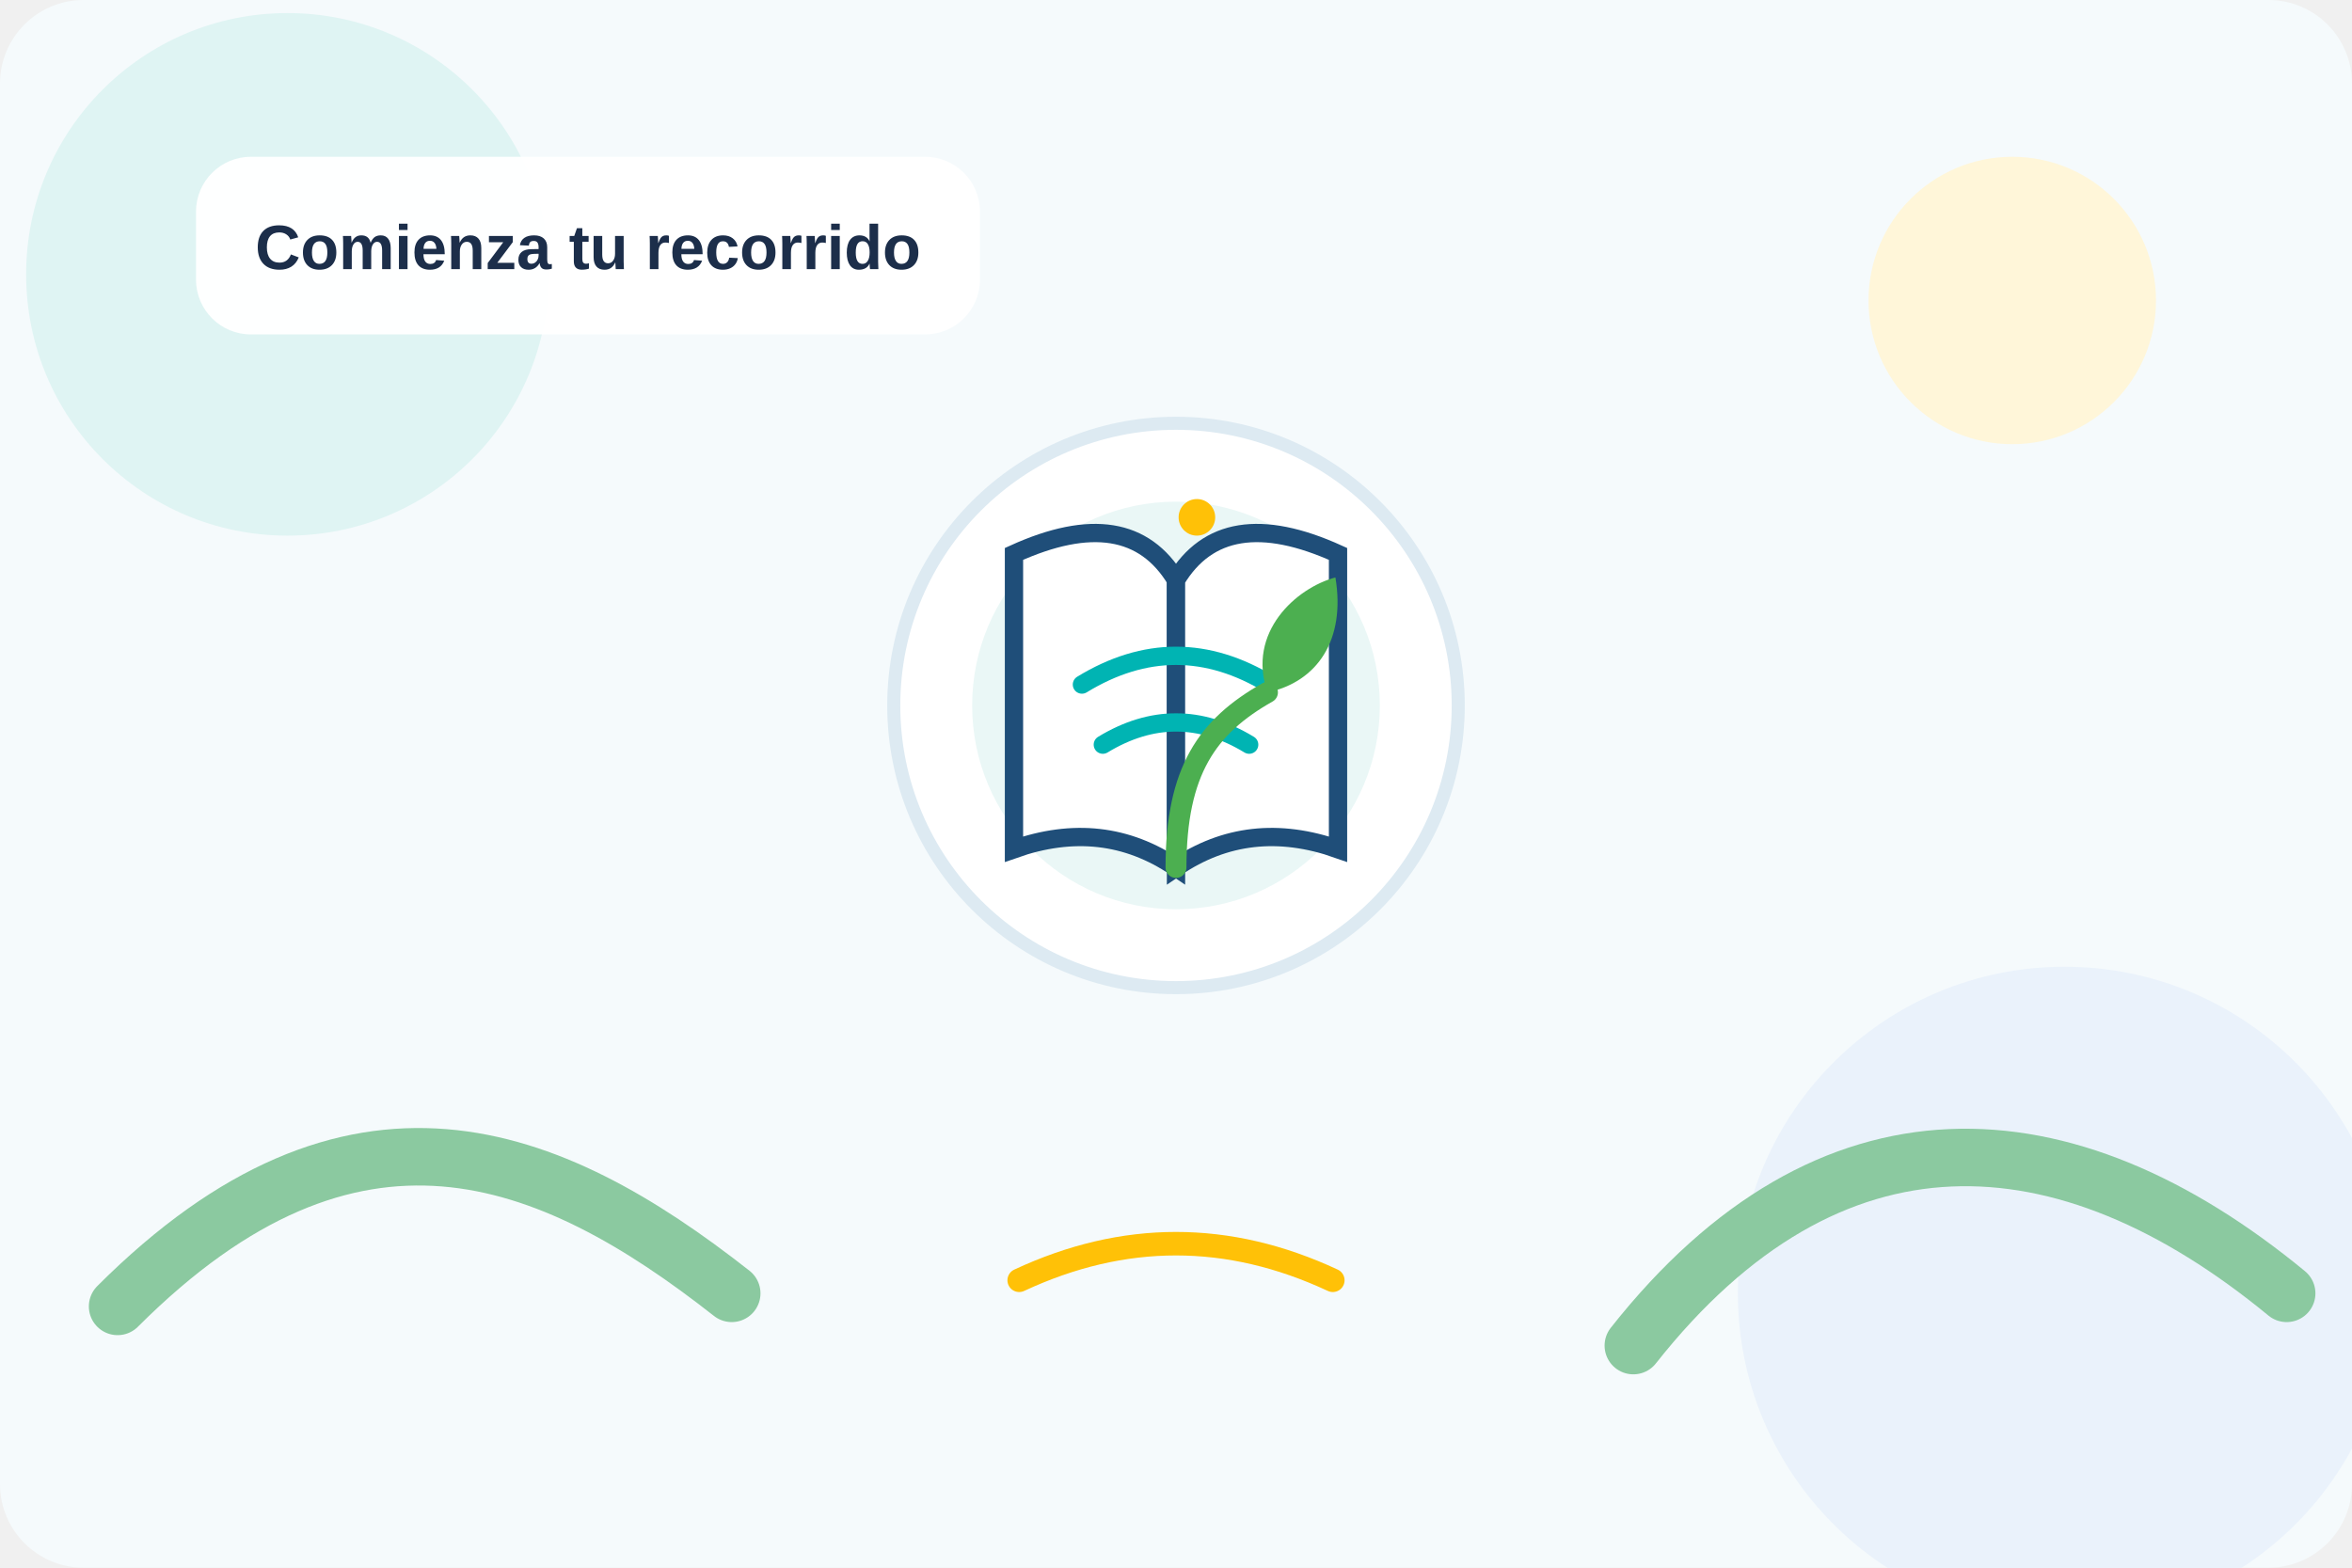
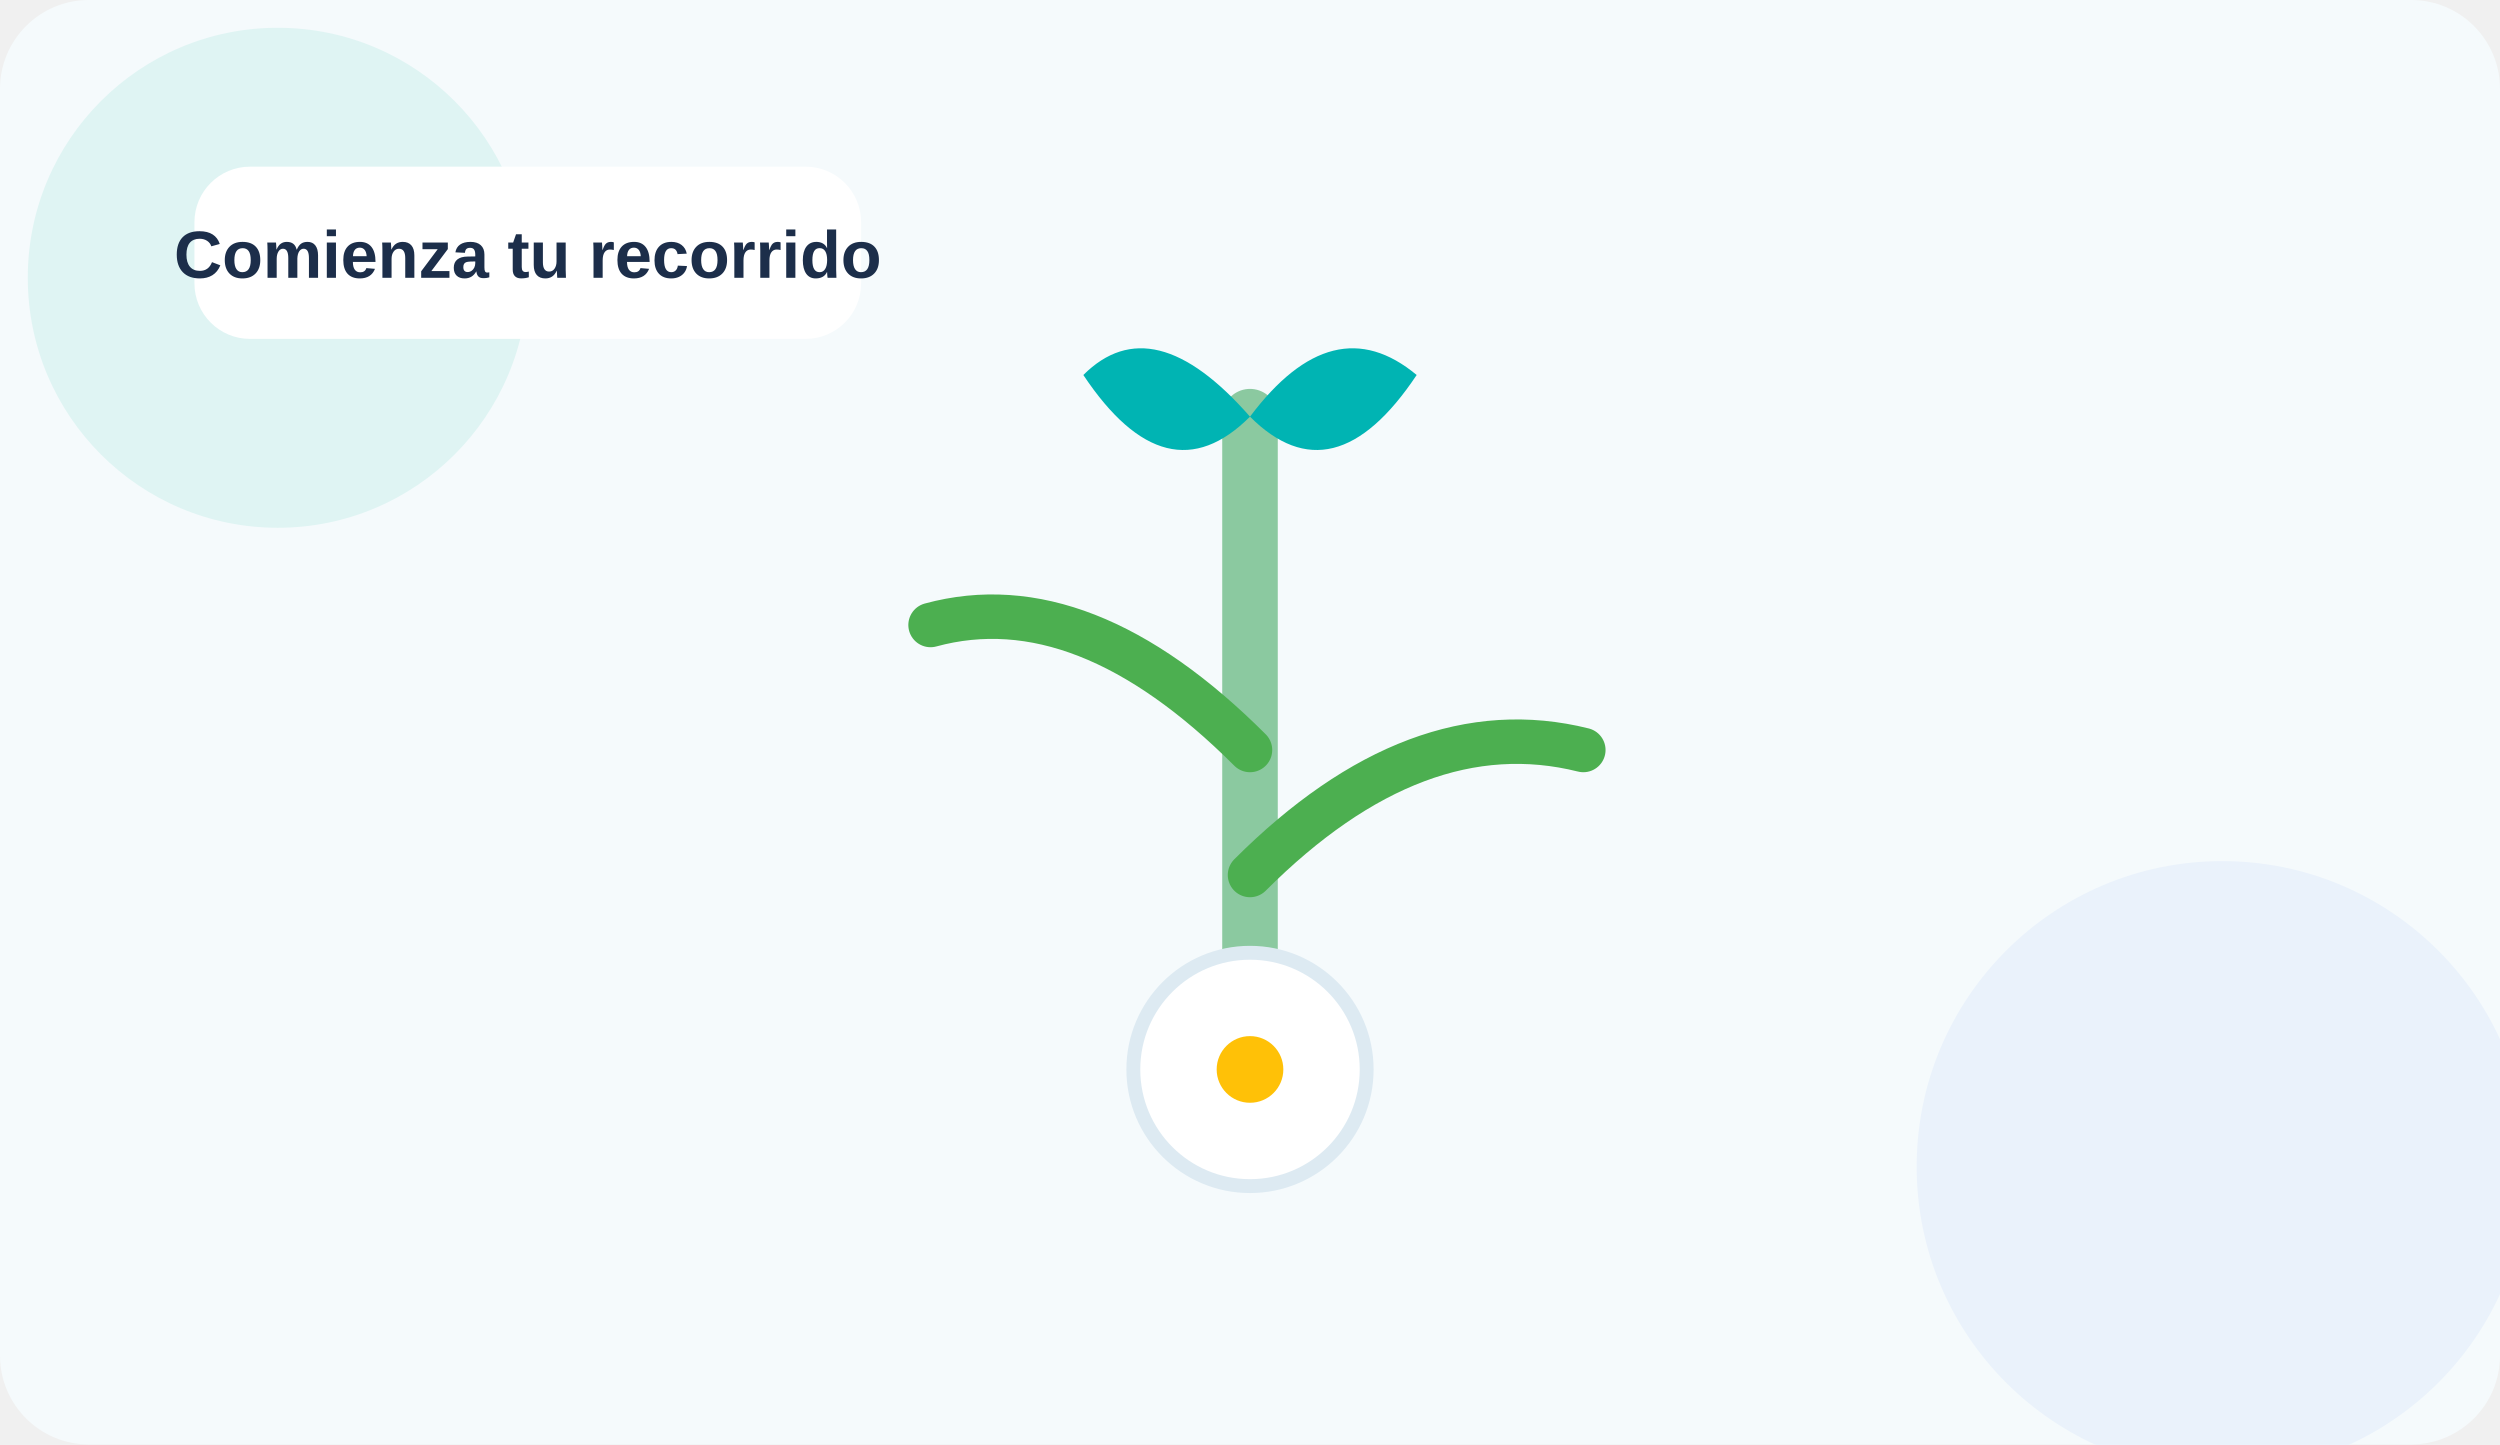
- <svg xmlns="http://www.w3.org/2000/svg" width="900" height="600" viewBox="0 0 900 600" role="img" aria-labelledby="title desc">
-   <rect width="900" height="600" rx="32" fill="#F5FAFC" />
-   <circle cx="110" cy="105" r="100" fill="#DFF4F3" />
-   <circle cx="790" cy="495" r="125" fill="#EAF2FB" />
-   <circle cx="770" cy="115" r="55" fill="#FFF6D9" />
-   <path d="M45 500 C135 410 210 440 280 495" fill="none" stroke="#8BC9A0" stroke-width="22" stroke-linecap="round" />
-   <path d="M625 515 C700 420 790 425 875 495" fill="none" stroke="#8BC9A0" stroke-width="22" stroke-linecap="round" />
-   <rect x="75" y="60" width="300" height="68" rx="21" fill="#FFFFFF" opacity=".96" />
-   <text x="225" y="103" text-anchor="middle" font-family="Poppins,Arial,sans-serif" font-size="24" font-weight="700" fill="#1C2E4A">Comienza tu recorrido</text>
-   <g transform="translate(450 270)">
-     <circle r="108" fill="#FFFFFF" stroke="#DDEAF2" stroke-width="5" />
-     <circle r="78" fill="#EAF7F6" />
-     <path d="M-62 -58 Q-18 -78 0 -48 V62 Q-28 43 -62 55 Z" fill="#FFFFFF" stroke="#1F4E79" stroke-width="7" />
-     <path d="M62 -58 Q18 -78 0 -48 V62 Q28 43 62 55 Z" fill="#FFFFFF" stroke="#1F4E79" stroke-width="7" />
-     <path d="M-36 -8 Q0 -30 36 -8 M-28 15 Q0 -2 28 15" fill="none" stroke="#00B4B3" stroke-width="7" stroke-linecap="round" />
-     <path d="M0 62 C0 25 12 8 35 -5" fill="none" stroke="#4CAF50" stroke-width="8" stroke-linecap="round" />
-     <path d="M35 -5 C27 -28 46 -45 61 -49 C65 -25 54 -9 35 -5Z" fill="#4CAF50" />
-     <circle cx="8" cy="-72" r="7" fill="#FFC107" />
-   </g>
-   <path d="M390 490 Q450 462 510 490" fill="none" stroke="#FFC107" stroke-width="9" stroke-linecap="round" />
+ <svg xmlns="http://www.w3.org/2000/svg" width="900" height="520" viewBox="0 0 900 520">
+   <rect width="900" height="520" rx="32" fill="#F5FAFC" />
+   <circle cx="100" cy="100" r="90" fill="#DFF4F3" />
+   <circle cx="800" cy="420" r="110" fill="#EAF2FB" />
+   <path d="M450 385 C450 300 450 225 450 150" stroke="#8BC9A0" stroke-width="20" stroke-linecap="round" />
+   <path d="M450 270 Q390 210 335 225 M450 315 Q510 255 570 270" fill="none" stroke="#4CAF50" stroke-width="16" stroke-linecap="round" />
+   <path d="M450 150 Q415 110 390 135 Q420 180 450 150 Q480 110 510 135 Q480 180 450 150Z" fill="#00B4B3" />
+   <circle cx="450" cy="385" r="42" fill="#fff" stroke="#DDEAF2" stroke-width="5" />
+   <circle cx="450" cy="385" r="12" fill="#FFC107" />
+   <rect x="70" y="60" width="240" height="62" rx="20" fill="#fff" />
+   <text x="190" y="100" text-anchor="middle" font-family="Poppins,Arial,sans-serif" font-size="24" font-weight="700" fill="#1C2E4A">Comienza tu recorrido</text>
</svg>
